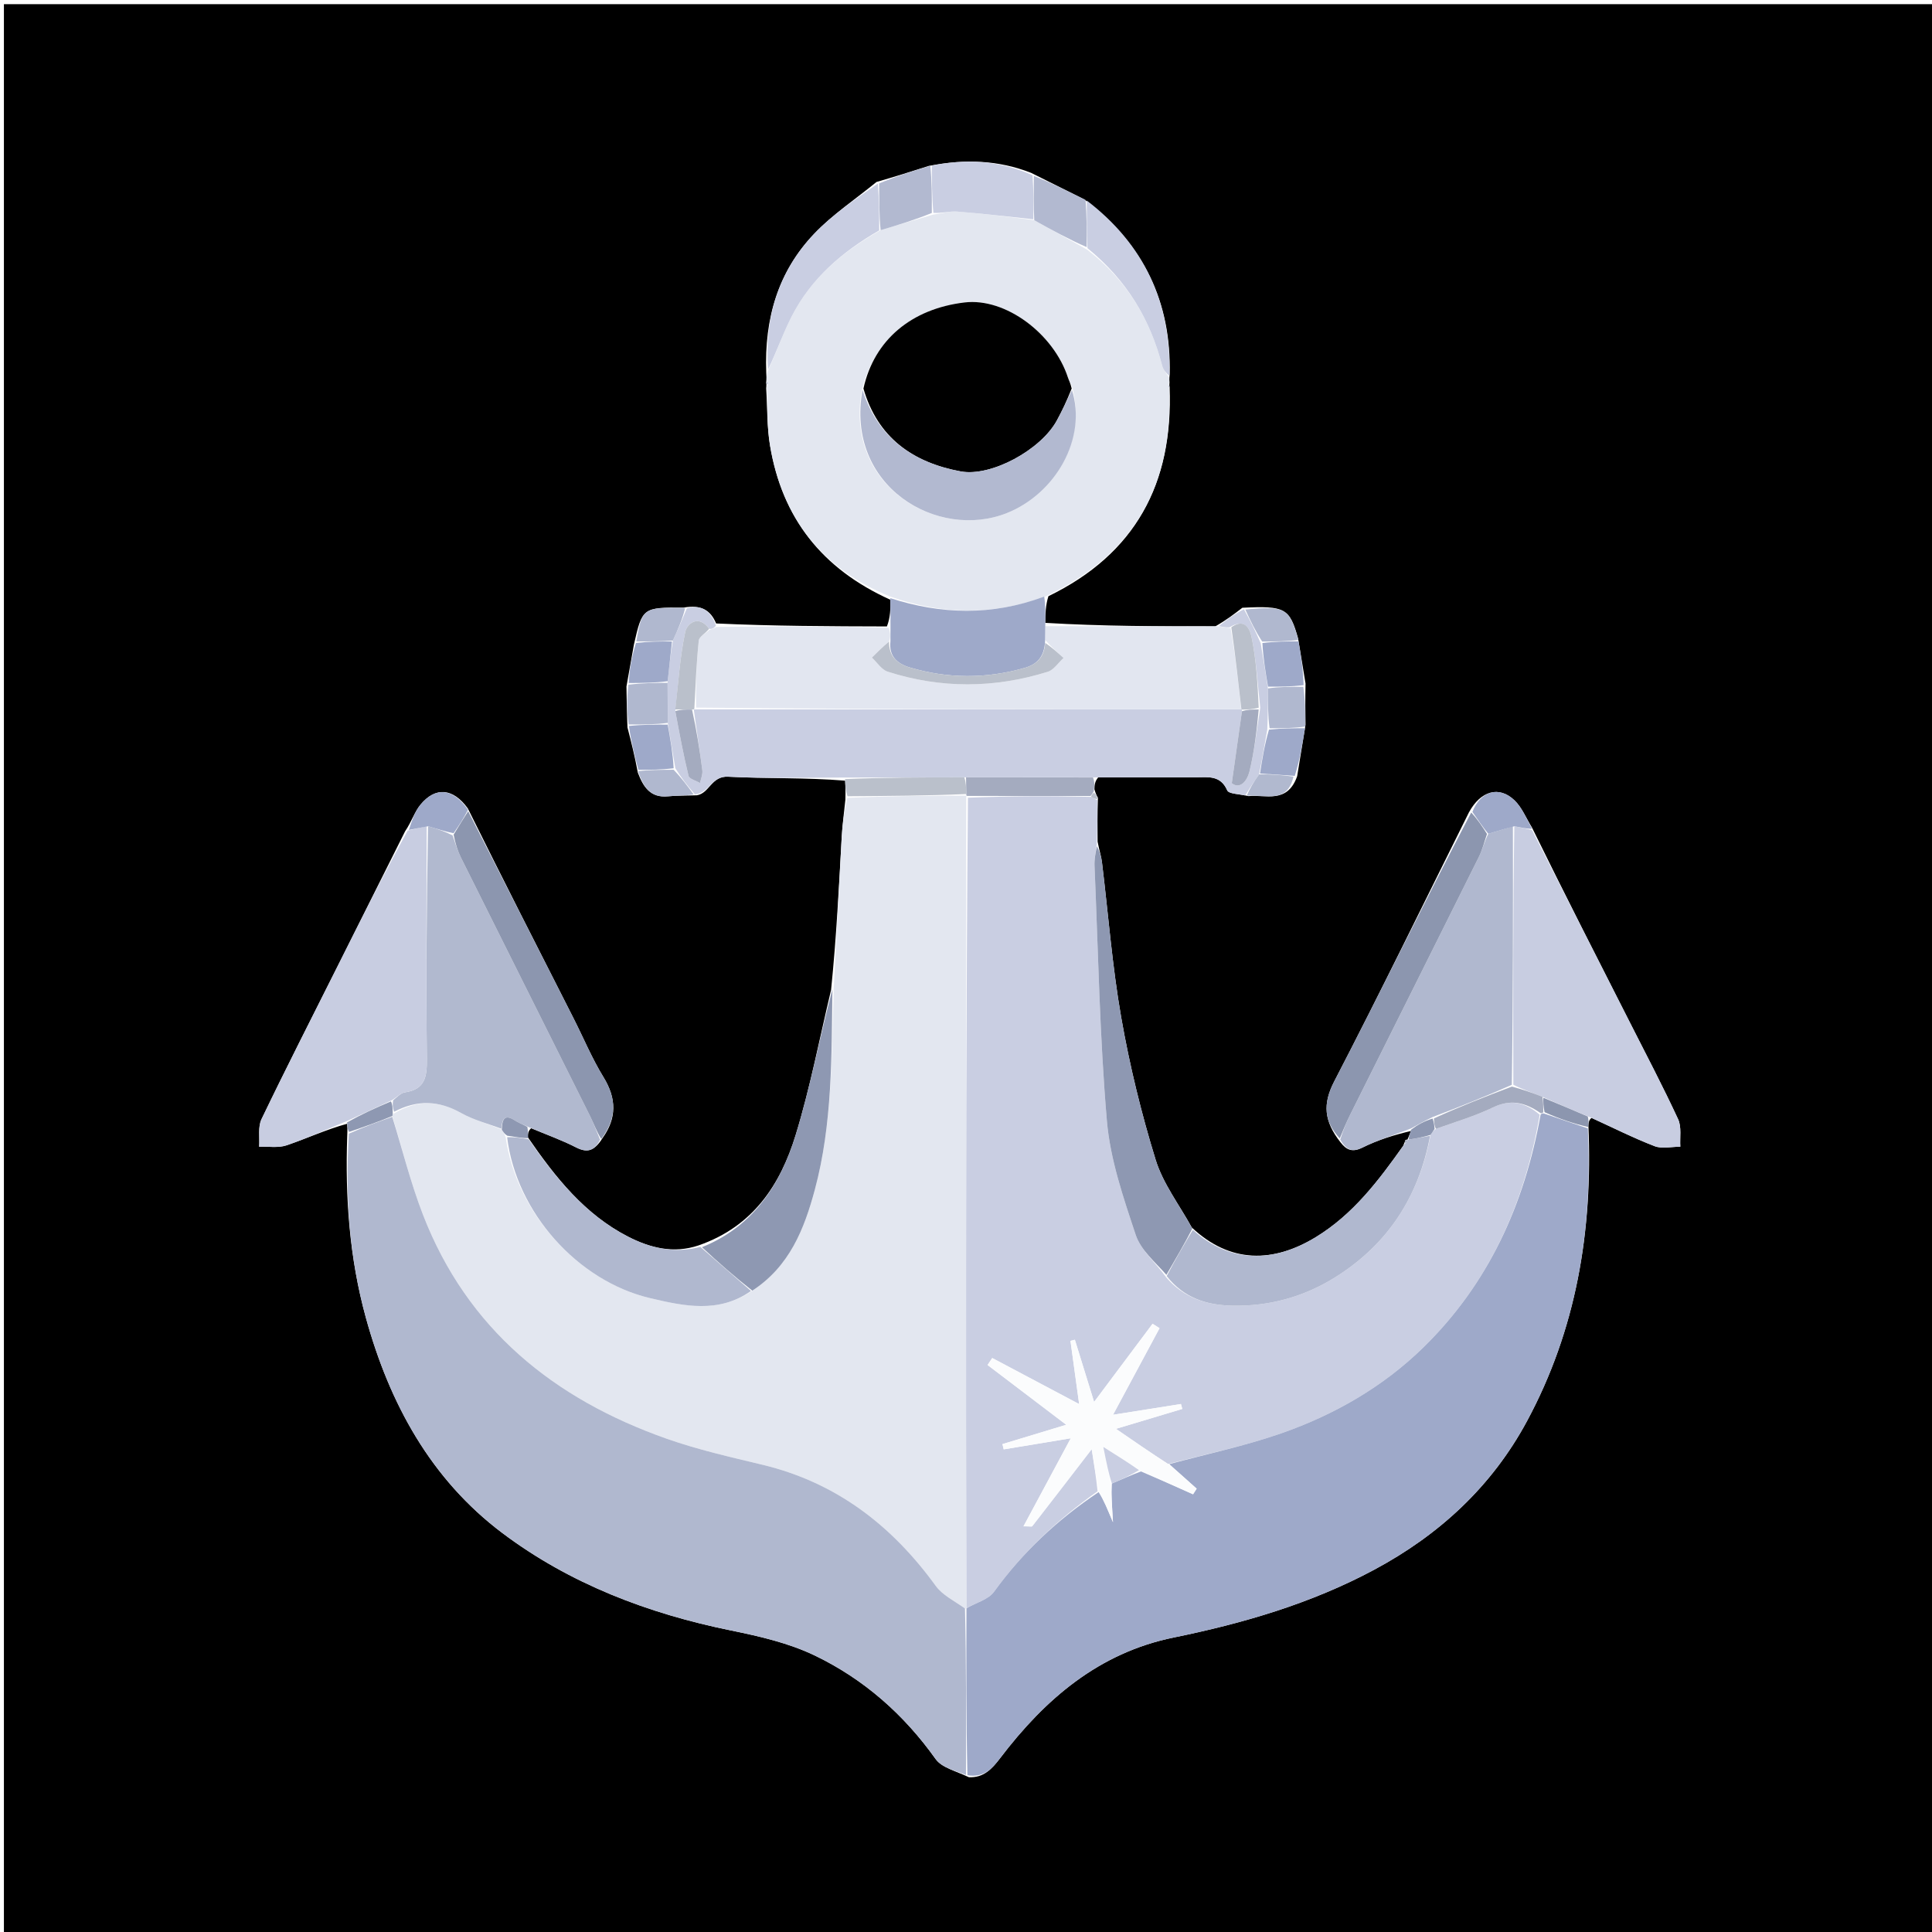
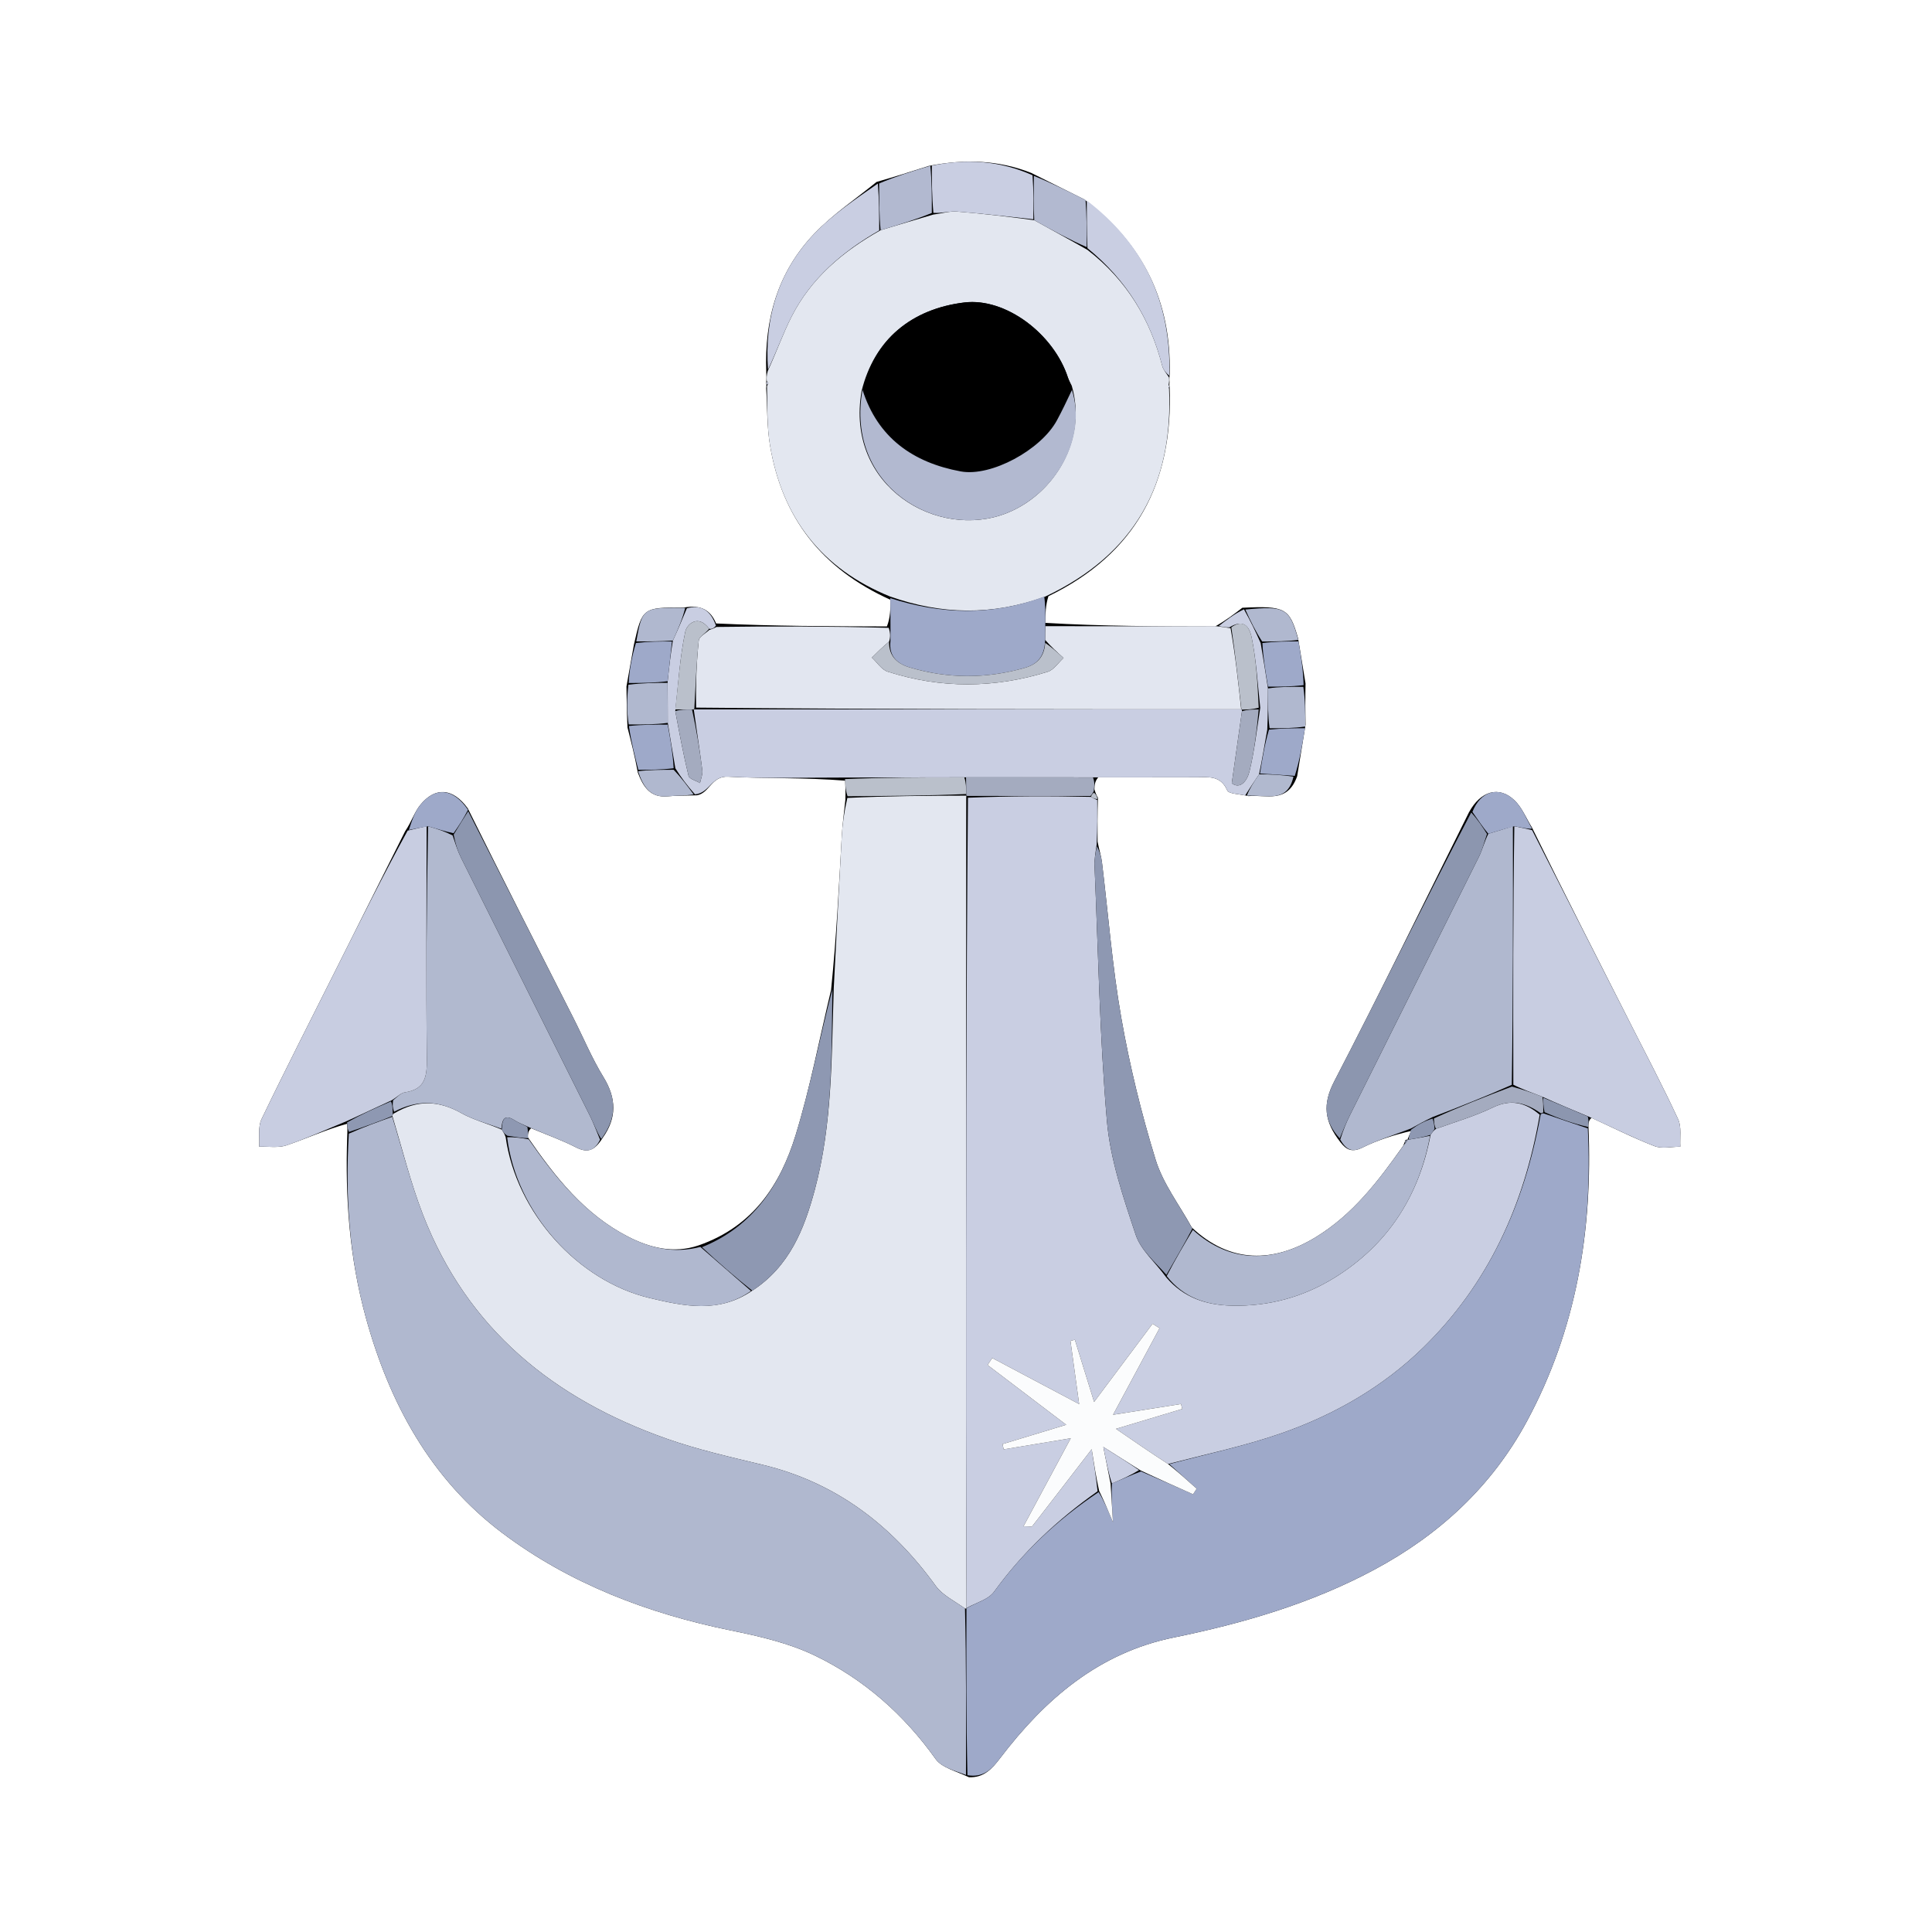
<svg xmlns="http://www.w3.org/2000/svg" version="1.1" id="Layer_1" x="0px" y="0px" width="100%" viewBox="0 0 512 512" enable-background="new 0 0 512 512" xml:space="preserve">
-   <path fill="#000000" opacity="1" stroke="none" d=" M303,513   C202.025,513 101.549,513 1.037,513   C1.037,342.4 1.037,171.799 1.037,1.099   C171.559,1.099 342.118,1.099 512.838,1.099   C512.838,171.667 512.838,342.333 512.838,513   C443.132,513 373.316,513 303,513  M372.458,302.089   C372.36,302.397 372.262,302.706 371.864,303.648   C365.334,312.879 358.571,321.847 348.657,327.881   C337.512,334.664 326.052,334.92 315.833,325.291   C312.563,319.33 308.217,313.702 306.254,307.338   C302.45,295.008 299.367,282.373 297.138,269.662   C294.749,256.036 293.703,242.176 292.023,228.423   C291.839,226.915 291.338,225.445 290.873,223.048   C290.843,219.371 290.814,215.694 290.96,211.413   C290.68,210.923 290.401,210.434 290.034,209.172   C290.065,208.136 290.095,207.101 291.046,206.007   C299.679,206.005 308.313,206.022 316.947,205.992   C320.191,205.98 323.443,205.387 325.227,209.455   C325.649,210.416 328.332,210.386 330.866,210.977   C335.392,210.511 341.135,213.1 343.755,205.728   C344.449,201.481 345.142,197.235 345.98,192.083   C345.932,188.726 345.884,185.369 345.981,181.134   C345.36,177.41 344.739,173.686 344.013,169.198   C341.749,161.163 340.601,160.509 329.232,161.063   C327.143,162.679 325.054,164.295 322.038,166.011   C307.034,165.987 292.03,165.963 277.003,165.065   C277.04,162.738 277.077,160.412 277.844,158.001   C300.826,146.837 310.959,128.202 309.963,102.502   C309.91,102.334 309.856,102.165 309.936,101.345   C309.892,100.906 309.847,100.467 309.982,99.126   C310.413,80.092 303.154,64.734 287.36,52.853   C282.9,50.623 278.44,48.393 273.273,45.815   C264.696,42.455 255.903,42.06 246.128,43.972   C241.745,45.369 237.362,46.765 232.28,48.225   C226.733,52.77 220.658,56.813 215.751,61.968   C206.252,71.949 202.521,84.314 203.064,98.762   C203.11,99.504 203.155,100.246 203.039,101.493   C203.089,101.663 203.139,101.833 203.044,102.923   C203.362,107.995 203.237,113.141 204.076,118.125   C207.294,137.234 217.77,150.745 235.985,158.951   C235.981,161.283 235.977,163.615 235.041,166.014   C220.04,165.973 205.038,165.933 189.778,165.222   C188.318,161.715 185.837,160.178 181.137,161.023   C170.388,160.942 170.203,161.07 168.002,170.788   C167.389,174.196 166.776,177.604 166.02,181.915   C166.067,185.273 166.113,188.631 166.288,192.784   C167.248,196.527 168.207,200.27 169.029,204.744   C170.44,208.45 172.291,211.513 177.055,211.031   C179.353,210.798 181.684,210.88 184.711,210.757   C188.047,210.196 188.532,205.602 192.954,205.835   C203.236,206.376 213.565,206.038 223.977,206.883   C224.039,208.268 224.101,209.652 224.035,211.925   C223.707,215.163 223.256,218.393 223.074,221.638   C222.323,235.055 221.653,248.476 220.247,262.334   C217.172,275.179 214.721,288.216 210.848,300.817   C206.835,313.873 199.672,324.992 185.125,330.047   C178.495,332.285 172.248,330.719 166.37,327.688   C155.007,321.828 147.268,312.152 139.854,301.347   C139.905,300.519 139.957,299.691 140.76,298.993   C144.747,300.666 148.849,302.116 152.686,304.082   C155.776,305.665 157.605,304.864 159.639,301.662   C163.496,296.322 163.406,291.122 159.924,285.449   C156.866,280.466 154.606,274.995 151.948,269.763   C142.668,251.495 133.368,233.236 123.98,214.241   C120.102,208.877 115.431,208.387 111.416,213.262   C109.854,215.158 109.1,217.719 107.349,220.317   C101.362,232.284 95.378,244.251 89.388,256.216   C82.659,269.655 75.818,283.04 69.308,296.584   C68.318,298.645 68.851,301.437 68.68,303.891   C71.12,303.802 73.749,304.268 75.964,303.515   C81.405,301.664 86.655,299.252 91.989,297.811   C92.047,298.552 92.105,299.293 92.023,300.957   C91.443,317.273 92.594,333.377 96.965,349.221   C103.235,371.954 114.177,392.007 133.115,406.259   C151,419.72 171.731,427.612 193.754,432.098   C201.303,433.636 209.058,435.424 215.933,438.732   C228.881,444.961 239.509,454.302 247.946,466.156   C249.584,468.457 253.254,469.312 256.766,470.981   C260.697,471.17 262.869,468.796 265.074,465.895   C276.926,450.31 291.17,438.018 311.035,433.96   C329.498,430.189 347.428,424.959 364.154,416.006   C381.47,406.737 395.368,393.888 404.673,376.599   C417.689,352.414 422.143,326.286 420.948,298.301   C420.994,297.555 421.041,296.809 421.784,296.245   C427.33,298.784 432.789,301.547 438.468,303.738   C440.467,304.51 443.008,303.878 445.301,303.887   C445.146,301.439 445.677,298.672 444.715,296.597   C440.704,287.944 436.265,279.488 431.946,270.978   C423.318,253.979 414.667,236.992 405.969,219.267   C404.458,216.846 403.35,214.004 401.352,212.091   C397.26,208.171 392.362,209.59 389.288,215.28   C377.445,239.065 365.836,262.971 353.599,286.552   C350.457,292.606 350.901,297.193 355.234,302.707   C356.784,304.726 358.314,305.477 361.026,304.134   C365.138,302.097 369.581,300.729 373.967,299.712   C373.633,300.466 373.299,301.22 373.001,301.999   C373.001,301.999 372.976,301.962 372.458,302.089  z" />
+   <path fill="#000000" opacity="1" stroke="none" d=" M372.458,302.089   C372.36,302.397 372.262,302.706 371.864,303.648   C365.334,312.879 358.571,321.847 348.657,327.881   C337.512,334.664 326.052,334.92 315.833,325.291   C312.563,319.33 308.217,313.702 306.254,307.338   C302.45,295.008 299.367,282.373 297.138,269.662   C294.749,256.036 293.703,242.176 292.023,228.423   C291.839,226.915 291.338,225.445 290.873,223.048   C290.843,219.371 290.814,215.694 290.96,211.413   C290.68,210.923 290.401,210.434 290.034,209.172   C290.065,208.136 290.095,207.101 291.046,206.007   C299.679,206.005 308.313,206.022 316.947,205.992   C320.191,205.98 323.443,205.387 325.227,209.455   C325.649,210.416 328.332,210.386 330.866,210.977   C335.392,210.511 341.135,213.1 343.755,205.728   C344.449,201.481 345.142,197.235 345.98,192.083   C345.932,188.726 345.884,185.369 345.981,181.134   C345.36,177.41 344.739,173.686 344.013,169.198   C341.749,161.163 340.601,160.509 329.232,161.063   C327.143,162.679 325.054,164.295 322.038,166.011   C307.034,165.987 292.03,165.963 277.003,165.065   C277.04,162.738 277.077,160.412 277.844,158.001   C300.826,146.837 310.959,128.202 309.963,102.502   C309.91,102.334 309.856,102.165 309.936,101.345   C309.892,100.906 309.847,100.467 309.982,99.126   C310.413,80.092 303.154,64.734 287.36,52.853   C282.9,50.623 278.44,48.393 273.273,45.815   C264.696,42.455 255.903,42.06 246.128,43.972   C241.745,45.369 237.362,46.765 232.28,48.225   C226.733,52.77 220.658,56.813 215.751,61.968   C206.252,71.949 202.521,84.314 203.064,98.762   C203.11,99.504 203.155,100.246 203.039,101.493   C203.089,101.663 203.139,101.833 203.044,102.923   C203.362,107.995 203.237,113.141 204.076,118.125   C207.294,137.234 217.77,150.745 235.985,158.951   C235.981,161.283 235.977,163.615 235.041,166.014   C220.04,165.973 205.038,165.933 189.778,165.222   C188.318,161.715 185.837,160.178 181.137,161.023   C170.388,160.942 170.203,161.07 168.002,170.788   C167.389,174.196 166.776,177.604 166.02,181.915   C166.067,185.273 166.113,188.631 166.288,192.784   C167.248,196.527 168.207,200.27 169.029,204.744   C170.44,208.45 172.291,211.513 177.055,211.031   C179.353,210.798 181.684,210.88 184.711,210.757   C188.047,210.196 188.532,205.602 192.954,205.835   C203.236,206.376 213.565,206.038 223.977,206.883   C224.039,208.268 224.101,209.652 224.035,211.925   C223.707,215.163 223.256,218.393 223.074,221.638   C222.323,235.055 221.653,248.476 220.247,262.334   C217.172,275.179 214.721,288.216 210.848,300.817   C206.835,313.873 199.672,324.992 185.125,330.047   C178.495,332.285 172.248,330.719 166.37,327.688   C155.007,321.828 147.268,312.152 139.854,301.347   C139.905,300.519 139.957,299.691 140.76,298.993   C144.747,300.666 148.849,302.116 152.686,304.082   C155.776,305.665 157.605,304.864 159.639,301.662   C163.496,296.322 163.406,291.122 159.924,285.449   C156.866,280.466 154.606,274.995 151.948,269.763   C142.668,251.495 133.368,233.236 123.98,214.241   C120.102,208.877 115.431,208.387 111.416,213.262   C109.854,215.158 109.1,217.719 107.349,220.317   C101.362,232.284 95.378,244.251 89.388,256.216   C82.659,269.655 75.818,283.04 69.308,296.584   C68.318,298.645 68.851,301.437 68.68,303.891   C71.12,303.802 73.749,304.268 75.964,303.515   C81.405,301.664 86.655,299.252 91.989,297.811   C92.047,298.552 92.105,299.293 92.023,300.957   C91.443,317.273 92.594,333.377 96.965,349.221   C103.235,371.954 114.177,392.007 133.115,406.259   C151,419.72 171.731,427.612 193.754,432.098   C201.303,433.636 209.058,435.424 215.933,438.732   C228.881,444.961 239.509,454.302 247.946,466.156   C249.584,468.457 253.254,469.312 256.766,470.981   C260.697,471.17 262.869,468.796 265.074,465.895   C276.926,450.31 291.17,438.018 311.035,433.96   C329.498,430.189 347.428,424.959 364.154,416.006   C381.47,406.737 395.368,393.888 404.673,376.599   C417.689,352.414 422.143,326.286 420.948,298.301   C420.994,297.555 421.041,296.809 421.784,296.245   C427.33,298.784 432.789,301.547 438.468,303.738   C440.467,304.51 443.008,303.878 445.301,303.887   C445.146,301.439 445.677,298.672 444.715,296.597   C440.704,287.944 436.265,279.488 431.946,270.978   C423.318,253.979 414.667,236.992 405.969,219.267   C404.458,216.846 403.35,214.004 401.352,212.091   C397.26,208.171 392.362,209.59 389.288,215.28   C377.445,239.065 365.836,262.971 353.599,286.552   C350.457,292.606 350.901,297.193 355.234,302.707   C356.784,304.726 358.314,305.477 361.026,304.134   C365.138,302.097 369.581,300.729 373.967,299.712   C373.633,300.466 373.299,301.22 373.001,301.999   C373.001,301.999 372.976,301.962 372.458,302.089  z" />
  <path fill="#E3E7F0" opacity="1" stroke="none" d=" M220.953,261.896   C221.653,248.476 222.323,235.055 223.074,221.638   C223.256,218.393 223.707,215.163 224.556,211.46   C235.417,210.936 245.756,210.879 256.094,210.848   C256.095,210.875 256.078,210.926 256.06,211.399   C256.032,266.149 256.011,320.426 256.02,374.703   C256.023,391.85 256.106,408.998 256.146,426.195   C256.14,426.244 256.119,426.344 255.732,426.255   C252.858,424.227 249.762,422.73 247.984,420.278   C236.354,404.241 221.623,392.879 202.078,388.18   C193.546,386.13 184.929,384.185 176.674,381.274   C146.762,370.725 123.84,352.233 112.097,321.926   C108.827,313.486 106.635,304.628 103.991,295.75   C104.034,295.538 104.122,295.113 104.481,295.033   C110.644,291.38 116.298,291.631 122.232,294.973   C125.514,296.822 129.303,297.77 132.987,299.369   C133.42,300.065 133.729,300.518 134.009,301.375   C136.811,321.322 153.099,339.469 172.212,344.002   C181.272,346.151 190.471,348.122 199.363,342.037   C209.249,335.607 213.135,325.691 215.924,315.326   C220.63,297.836 220.36,279.81 220.953,261.896  z" />
  <path fill="#C9CEE2" opacity="1" stroke="none" d=" M256.152,426.145   C256.106,408.998 256.023,391.85 256.02,374.703   C256.011,320.426 256.032,266.149 256.52,211.408   C267.666,210.943 278.334,210.943 289.147,211.178   C289.79,211.614 290.287,211.816 290.784,212.018   C290.814,215.694 290.843,219.371 290.633,223.802   C290.276,226.202 289.995,227.856 290.065,229.494   C291.033,252.022 291.412,274.603 293.341,297.05   C294.22,307.281 297.705,317.406 300.979,327.256   C302.335,331.336 306.237,334.569 309.056,338.511   C313.752,343.986 319.715,345.85 326.426,346.01   C336.316,346.246 345.526,343.689 353.818,338.513   C367.74,329.822 376.006,317.122 379.117,300.749   C379.557,300.077 379.867,299.639 380.555,299.152   C385.857,297.261 390.943,295.756 395.658,293.481   C400.349,291.218 404.212,292.142 408.041,295.412   C403.945,319.357 394.392,340.269 377.212,357.073   C366.527,367.525 353.596,374.949 339.513,379.855   C329.86,383.217 319.773,385.332 309.543,387.968   C304.916,384.977 300.626,382.022 295.741,378.658   C302.276,376.695 307.798,375.037 313.32,373.38   C313.202,372.945 313.085,372.511 312.967,372.077   C307.181,372.994 301.394,373.911 294.965,374.93   C299.301,366.857 303.296,359.419 307.291,351.982   C306.674,351.593 306.058,351.204 305.442,350.815   C300.427,357.518 295.413,364.221 289.947,371.526   C288.046,365.379 286.447,360.211 284.848,355.044   C284.46,355.142 284.072,355.24 283.684,355.339   C284.417,360.674 285.15,366.01 285.987,372.097   C277.865,367.792 270.408,363.84 262.951,359.887   C262.539,360.505 262.128,361.123 261.717,361.741   C268.555,366.936 275.393,372.13 282.567,377.579   C276.732,379.347 271.196,381.025 265.659,382.702   C265.773,383.167 265.887,383.631 266.001,384.095   C271.74,383.146 277.48,382.196 283.767,381.156   C279.51,389.082 275.517,396.519 271.238,404.486   C272.932,404.486 273.427,404.622 273.548,404.467   C278.607,397.96 283.632,391.427 289.312,384.051   C289.951,388.136 290.479,391.511 290.873,395.202   C280.162,402.763 270.989,411.402 263.426,421.839   C261.909,423.932 258.622,424.743 256.152,426.145  z" />
  <path fill="#9EA9C9" opacity="1" stroke="none" d=" M309.88,388.004   C319.773,385.332 329.86,383.217 339.513,379.855   C353.596,374.949 366.527,367.525 377.212,357.073   C394.392,340.269 403.945,319.357 408.276,295.412   C408.524,294.999 408.996,294.998 409.325,295.144   C413.363,296.538 417.073,297.785 420.784,299.031   C422.143,326.286 417.689,352.414 404.673,376.599   C395.368,393.888 381.47,406.737 364.154,416.006   C347.428,424.959 329.498,430.189 311.035,433.96   C291.17,438.018 276.926,450.31 265.074,465.895   C262.869,468.796 260.697,471.17 256.381,470.449   C256.037,455.393 256.078,440.869 256.119,426.344   C256.119,426.344 256.14,426.244 256.146,426.195   C258.622,424.743 261.909,423.932 263.426,421.839   C270.989,411.402 280.162,402.763 291.151,395.426   C292.502,397.571 293.442,399.809 294.949,403.395   C294.677,399.005 294.497,396.102 294.666,393.14   C297.346,392.018 299.676,390.954 302.369,389.944   C307.212,391.999 311.692,394 316.172,396.001   C316.49,395.506 316.809,395.01 317.127,394.515   C314.712,392.345 312.296,390.174 309.88,388.004  z" />
  <path fill="#B0B8CF" opacity="1" stroke="none" d=" M255.732,426.255   C256.078,440.869 256.037,455.393 255.992,470.376   C253.254,469.312 249.584,468.457 247.946,466.156   C239.509,454.302 228.881,444.961 215.933,438.732   C209.058,435.424 201.303,433.636 193.754,432.098   C171.731,427.612 151,419.72 133.115,406.259   C114.177,392.007 103.235,371.954 96.965,349.221   C92.594,333.377 91.443,317.273 92.449,300.433   C96.566,298.594 100.257,297.278 103.949,295.962   C106.635,304.628 108.827,313.486 112.097,321.926   C123.84,352.233 146.762,370.725 176.674,381.274   C184.929,384.185 193.546,386.13 202.078,388.18   C221.623,392.879 236.354,404.241 247.984,420.278   C249.762,422.73 252.858,424.227 255.732,426.255  z" />
  <path fill="#E3E7F0" opacity="1" stroke="none" d=" M235.885,158.085   C217.77,150.745 207.294,137.234 204.076,118.125   C203.237,113.141 203.362,107.995 203.253,102.365   C203.508,101.704 203.617,101.567 203.585,101.505   C203.486,101.317 203.333,101.158 203.201,100.988   C203.155,100.246 203.11,99.504 203.472,98.303   C205.822,93.193 207.486,88.402 209.765,83.924   C214.937,73.76 223.268,66.666 233.373,61.002   C238.135,59.588 242.527,58.239 247.338,56.861   C249.718,56.555 251.707,55.914 253.633,56.067   C260.383,56.6 267.11,57.406 274.089,58.358   C278.888,61.055 283.443,63.503 288.191,66.222   C298.628,74.272 304.824,84.642 308.009,96.981   C308.293,98.078 309.19,99.017 309.802,100.029   C309.847,100.467 309.892,100.906 309.733,101.77   C309.624,102.467 309.717,102.739 309.811,103.011   C310.959,128.202 300.826,146.837 277.091,158.058   C262.85,163.27 249.366,162.831 235.885,158.085  M284.026,102.217   C283.684,101.499 283.256,100.808 283.012,100.057   C279.251,88.483 266.518,78.853 255.61,80.155   C241.63,81.823 231.671,90.023 228.329,103.636   C223.921,128.967 248.515,143.267 266.832,135.969   C279.724,130.833 288.122,116.202 284.026,102.217  z" />
  <path fill="#C9CEE2" opacity="1" stroke="none" d=" M322.966,165.91   C325.054,164.295 327.143,162.679 329.657,161.469   C331.404,164.593 332.726,167.311 334.091,170.423   C334.77,174.537 335.404,178.256 336.025,182.436   C336.007,186.264 336.003,189.632 335.84,193.36   C335.09,197.484 334.499,201.246 333.663,205.21   C332.271,207.212 331.123,209.012 329.976,210.812   C328.332,210.386 325.649,210.416 325.227,209.455   C323.443,205.387 320.191,205.98 316.947,205.992   C308.313,206.022 299.679,206.005 290.109,206.01   C278.119,206.011 267.064,206.01 255.54,206.002   C244.672,206.016 234.273,206.036 223.874,206.056   C213.565,206.038 203.236,206.376 192.954,205.835   C188.532,205.602 188.047,210.196 184.181,210.512   C182.094,208.178 180.538,206.087 178.973,203.598   C178.295,199.476 177.624,195.753 176.968,191.568   C176.963,187.723 176.941,184.338 176.944,180.523   C177.339,176.725 177.71,173.358 178.322,169.755   C179.718,166.746 180.873,163.974 182.027,161.202   C185.837,160.178 188.318,161.715 189.732,165.812   C189.11,166.584 188.534,166.765 187.932,166.624   C185.067,162.704 182.044,165.339 181.597,167.44   C180.166,174.177 179.758,181.131 178.957,188.455   C180.091,194.486 181.112,200.09 182.472,205.61   C182.677,206.443 184.463,206.888 185.518,207.512   C185.737,206.388 186.261,205.226 186.125,204.148   C185.443,198.773 184.588,193.421 183.859,188.039   C183.924,188.018 184.057,187.988 184.522,187.991   C232.965,187.99 280.944,187.986 328.987,187.997   C329.053,188.012 329.181,188.049 329.126,188.493   C328.233,194.849 327.396,200.76 326.432,207.562   C328.655,209.284 330.519,206.921 331.122,204.447   C332.432,199.063 333.06,193.513 333.977,187.566   C333.269,181.034 332.931,174.887 331.697,168.926   C330.894,165.05 328.811,164.429 325.811,166.253   C324.728,166.297 323.847,166.104 322.966,165.91  z" />
  <path fill="#E2E6F0" opacity="1" stroke="none" d=" M187.958,166.946   C188.534,166.765 189.11,166.584 189.861,166.147   C205.038,165.933 220.04,165.973 235.519,166.382   C235.99,167.822 235.982,168.893 235.614,170.025   C233.858,171.481 232.461,172.876 231.064,174.272   C232.446,175.547 233.619,177.473 235.242,177.995   C249.34,182.525 263.546,182.428 277.653,178.033   C279.276,177.527 280.463,175.623 281.852,174.367   C280.236,172.908 278.62,171.45 276.97,169.587   C276.967,168.101 276.997,167.02 277.027,165.939   C292.03,165.963 307.034,165.987 322.502,165.96   C323.847,166.104 324.728,166.297 326.113,166.474   C327.384,173.633 328.153,180.808 328.922,187.983   C280.944,187.986 232.965,187.99 184.487,187.526   C184.346,181.275 184.574,175.478 185.184,169.722   C185.291,168.71 186.993,167.867 187.958,166.946  z" />
  <path fill="#B1B9CF" opacity="1" stroke="none" d=" M132.863,299.124   C129.303,297.77 125.514,296.822 122.232,294.973   C116.298,291.631 110.644,291.38 104.436,294.629   C104.022,293.494 104.011,292.682 104.184,291.576   C105.333,290.661 106.241,289.636 107.274,289.488   C112.681,288.713 113.17,285.311 113.119,280.633   C112.9,260.077 113.05,239.517 113.44,218.969   C115.849,219.658 117.885,220.335 119.944,221.39   C120.692,223.611 121.282,225.523 122.163,227.289   C133.525,250.081 144.938,272.848 156.304,295.638   C157.337,297.709 158.127,299.902 159.029,302.039   C157.605,304.864 155.776,305.665 152.686,304.082   C148.849,302.116 144.747,300.666 140.129,298.698   C138.473,297.918 137.376,297.542 136.436,296.927   C133.598,295.069 133.059,296.778 132.863,299.124  z" />
  <path fill="#C8CDE1" opacity="1" stroke="none" d=" M113.067,218.959   C113.05,239.517 112.9,260.077 113.119,280.633   C113.17,285.311 112.681,288.713 107.274,289.488   C106.241,289.636 105.333,290.661 103.791,291.588   C99.47,293.619 95.726,295.342 91.982,297.066   C86.655,299.252 81.405,301.664 75.964,303.515   C73.749,304.268 71.12,303.802 68.68,303.891   C68.851,301.437 68.318,298.645 69.308,296.584   C75.818,283.04 82.659,269.655 89.388,256.216   C95.378,244.251 101.362,232.284 108.033,220.118   C110.167,219.599 111.617,219.279 113.067,218.959  z" />
  <path fill="#C8CDE1" opacity="1" stroke="none" d=" M406.025,219.999   C414.667,236.992 423.318,253.979 431.946,270.978   C436.265,279.488 440.704,287.944 444.715,296.597   C445.677,298.672 445.146,301.439 445.301,303.887   C443.008,303.878 440.467,304.51 438.468,303.738   C432.789,301.547 427.33,298.784 421.129,295.969   C416.646,294.1 412.818,292.507 408.761,290.658   C406.045,289.577 403.558,288.753 401.049,287.465   C400.995,264.32 400.963,241.639 401.31,218.963   C403.134,219.311 404.58,219.655 406.025,219.999  z" />
  <path fill="#B0B8CF" opacity="1" stroke="none" d=" M400.931,218.958   C400.963,241.639 400.995,264.32 400.642,287.49   C393.506,290.649 386.754,293.319 379.655,296.03   C377.5,297.072 375.691,298.074 373.883,299.076   C369.581,300.729 365.138,302.097 361.026,304.134   C358.314,305.477 356.784,304.726 355.174,302.017   C356.007,299.36 356.835,297.363 357.798,295.433   C369.176,272.639 380.59,249.864 391.933,227.054   C392.877,225.154 393.372,223.031 394.43,220.957   C396.834,220.254 398.882,219.606 400.931,218.958  z" />
  <path fill="#B0B8CF" opacity="1" stroke="none" d=" M378.987,300.984   C376.006,317.122 367.74,329.822 353.818,338.513   C345.526,343.689 336.316,346.246 326.426,346.01   C319.715,345.85 313.752,343.986 309.185,338.169   C311.532,333.643 313.825,329.784 316.119,325.924   C326.052,334.92 337.512,334.664 348.657,327.881   C358.571,321.847 365.334,312.879 372.207,303.203   C372.811,302.557 372.953,302.291 372.976,301.962   C372.976,301.962 373.001,301.999 373.371,302.008   C375.49,301.672 377.238,301.328 378.987,300.984  z" />
  <path fill="#B0B8CF" opacity="1" stroke="none" d=" M199.029,342.121   C190.471,348.122 181.272,346.151 172.212,344.002   C153.099,339.469 136.811,321.322 134.396,301.379   C136.578,301.299 138.345,301.618 140.112,301.938   C147.268,312.152 155.007,321.828 166.37,327.688   C172.248,330.719 178.495,332.285 185.604,330.448   C190.398,334.606 194.714,338.364 199.029,342.121  z" />
  <path fill="#8E98B2" opacity="1" stroke="none" d=" M315.976,325.607   C313.825,329.784 311.532,333.643 309.11,337.845   C306.237,334.569 302.335,331.336 300.979,327.256   C297.705,317.406 294.22,307.281 293.341,297.05   C291.412,274.603 291.033,252.022 290.065,229.494   C289.995,227.856 290.276,226.202 290.689,224.257   C291.338,225.445 291.839,226.915 292.023,228.423   C293.703,242.176 294.749,256.036 297.138,269.662   C299.367,282.373 302.45,295.008 306.254,307.338   C308.217,313.702 312.563,319.33 315.976,325.607  z" />
  <path fill="#9EA9C9" opacity="1" stroke="none" d=" M277.015,165.502   C276.997,167.02 276.967,168.101 276.956,169.963   C276.728,174.21 274.723,176.095 271.502,177.012   C261.336,179.903 251.187,179.898 241.062,176.87   C237.693,175.862 235.524,173.848 235.974,169.965   C235.982,168.893 235.99,167.822 235.985,166.349   C235.977,163.615 235.981,161.283 235.935,158.518   C249.366,162.831 262.85,163.27 276.727,158.1   C277.077,160.412 277.04,162.738 277.015,165.502  z" />
  <path fill="#8E98B2" opacity="1" stroke="none" d=" M199.363,342.037   C194.714,338.364 190.398,334.606 186.023,330.518   C199.672,324.992 206.835,313.873 210.848,300.817   C214.721,288.216 217.172,275.179 220.6,262.115   C220.36,279.81 220.63,297.836 215.924,315.326   C213.135,325.691 209.249,335.607 199.363,342.037  z" />
  <path fill="#8C96AF" opacity="1" stroke="none" d=" M394.075,221.012   C393.372,223.031 392.877,225.154 391.933,227.054   C380.59,249.864 369.176,272.639 357.798,295.433   C356.835,297.363 356.007,299.36 355.043,301.683   C350.901,297.193 350.457,292.606 353.599,286.552   C365.836,262.971 377.445,239.065 389.883,215.319   C391.677,217.243 392.876,219.127 394.075,221.012  z" />
  <path fill="#8C96AF" opacity="1" stroke="none" d=" M159.334,301.85   C158.127,299.902 157.337,297.709 156.304,295.638   C144.938,272.848 133.525,250.081 122.163,227.289   C121.282,225.523 120.692,223.611 120.218,221.189   C121.671,218.733 122.873,216.853 124.075,214.974   C133.368,233.236 142.668,251.495 151.948,269.763   C154.606,274.995 156.866,280.466 159.924,285.449   C163.406,291.122 163.496,296.322 159.334,301.85  z" />
  <path fill="#C9CEE2" opacity="1" stroke="none" d=" M233.003,61.067   C223.268,66.666 214.937,73.76 209.765,83.924   C207.486,88.402 205.822,93.193 203.54,97.936   C202.521,84.314 206.252,71.949 215.751,61.968   C220.658,56.813 226.733,52.77 232.634,48.646   C232.993,53.068 232.998,57.067 233.003,61.067  z" />
  <path fill="#C9CEE2" opacity="1" stroke="none" d=" M273.846,58.109   C267.11,57.406 260.383,56.6 253.633,56.067   C251.707,55.914 249.718,56.555 247.361,56.409   C246.958,51.954 246.952,47.922 246.946,43.89   C255.903,42.06 264.696,42.455 273.63,46.44   C273.94,50.747 273.893,54.428 273.846,58.109  z" />
  <path fill="#C9CEE2" opacity="1" stroke="none" d=" M309.892,99.577   C309.19,99.017 308.293,98.078 308.009,96.981   C304.824,84.642 298.628,74.272 288.187,65.765   C287.996,61.074 288.003,57.109 288.009,53.144   C303.154,64.734 310.413,80.092 309.892,99.577  z" />
  <path fill="#B2B9D0" opacity="1" stroke="none" d=" M246.537,43.931   C246.952,47.922 246.958,51.954 246.941,56.438   C242.527,58.239 238.135,59.588 233.373,61.002   C232.998,57.067 232.993,53.068 232.984,48.615   C237.362,46.765 241.745,45.369 246.537,43.931  z" />
  <path fill="#B2B9D0" opacity="1" stroke="none" d=" M287.685,52.998   C288.003,57.109 287.996,61.074 287.994,65.495   C283.443,63.503 278.888,61.055 274.089,58.358   C273.893,54.428 273.94,50.747 273.983,46.615   C278.44,48.393 282.9,50.623 287.685,52.998  z" />
  <path fill="#A4ABBF" opacity="1" stroke="none" d=" M256.009,206.008   C267.064,206.01 278.119,206.011 289.649,206.039   C290.095,207.101 290.065,208.136 289.853,209.68   C289.448,210.439 289.225,210.691 289.001,210.943   C278.334,210.943 267.666,210.943 256.538,210.935   C256.078,210.926 256.095,210.875 256.069,210.453   C256.032,208.69 256.021,207.349 256.009,206.008  z" />
  <path fill="#BAC0CB" opacity="1" stroke="none" d=" M255.54,206.002   C256.021,207.349 256.032,208.69 256.069,210.426   C245.756,210.879 235.417,210.936 224.62,211.015   C224.101,209.652 224.039,208.268 223.926,206.47   C234.273,206.036 244.672,206.016 255.54,206.002  z" />
  <path fill="#9EA9C9" opacity="1" stroke="none" d=" M333.907,205.008   C334.499,201.246 335.09,197.484 336.29,193.36   C339.878,192.996 342.857,192.992 345.836,192.988   C345.142,197.235 344.449,201.481 343.124,205.627   C339.631,205.354 336.769,205.181 333.907,205.008  z" />
  <path fill="#9EA9C9" opacity="1" stroke="none" d=" M336.039,181.976   C335.404,178.256 334.77,174.537 334.543,170.413   C338.007,169.994 341.062,169.978 344.118,169.963   C344.739,173.686 345.36,177.41 345.466,181.569   C341.98,181.995 339.009,181.985 336.039,181.976  z" />
  <path fill="#9EA9C9" opacity="1" stroke="none" d=" M176.952,192.029   C177.624,195.753 178.295,199.476 178.526,203.6   C175.113,204.004 172.14,204.008 169.167,204.013   C168.207,200.27 167.248,196.527 166.668,192.391   C170.35,192.009 173.651,192.019 176.952,192.029  z" />
  <path fill="#B0B8CF" opacity="1" stroke="none" d=" M176.968,191.568   C173.651,192.019 170.35,192.009 166.604,191.994   C166.113,188.631 166.067,185.273 166.538,181.46   C170.344,180.988 173.632,180.971 176.92,180.954   C176.941,184.338 176.963,187.723 176.968,191.568  z" />
  <path fill="#9EA9C9" opacity="1" stroke="none" d=" M394.43,220.957   C392.876,219.127 391.677,217.243 390.203,215.165   C392.362,209.59 397.26,208.171 401.352,212.091   C403.35,214.004 404.458,216.846 405.997,219.633   C404.58,219.655 403.134,219.311 401.31,218.963   C398.882,219.606 396.834,220.254 394.43,220.957  z" />
  <path fill="#9EA9C9" opacity="1" stroke="none" d=" M176.944,180.523   C173.632,180.971 170.344,180.988 166.609,181.009   C166.776,177.604 167.389,174.196 168.532,170.388   C172.068,169.99 175.074,169.99 178.08,169.991   C177.71,173.358 177.339,176.725 176.944,180.523  z" />
  <path fill="#9EA9C9" opacity="1" stroke="none" d=" M124.027,214.607   C122.873,216.853 121.671,218.733 120.195,220.813   C117.885,220.335 115.849,219.658 113.44,218.969   C111.617,219.279 110.167,219.599 108.348,219.948   C109.1,217.719 109.854,215.158 111.416,213.262   C115.431,208.387 120.102,208.877 124.027,214.607  z" />
  <path fill="#B0B8CF" opacity="1" stroke="none" d=" M336.025,182.436   C339.009,181.985 341.98,181.995 345.393,182.008   C345.884,185.369 345.932,188.726 345.908,192.536   C342.857,192.992 339.878,192.996 336.449,192.999   C336.003,189.632 336.007,186.264 336.025,182.436  z" />
  <path fill="#B0B8CF" opacity="1" stroke="none" d=" M178.322,169.755   C175.074,169.99 172.068,169.99 168.619,169.987   C170.203,161.07 170.388,160.942 181.582,161.113   C180.873,163.974 179.718,166.746 178.322,169.755  z" />
  <path fill="#B0B8CF" opacity="1" stroke="none" d=" M344.065,169.58   C341.062,169.978 338.007,169.994 334.499,170.019   C332.726,167.311 331.404,164.593 330.027,161.537   C340.601,160.509 341.749,161.163 344.065,169.58  z" />
  <path fill="#B0B8CF" opacity="1" stroke="none" d=" M169.098,204.378   C172.14,204.008 175.113,204.004 178.534,203.998   C180.538,206.087 182.094,208.178 183.825,210.543   C181.684,210.88 179.353,210.798 177.055,211.031   C172.291,211.513 170.44,208.45 169.098,204.378  z" />
  <path fill="#B1B9CF" opacity="1" stroke="none" d=" M333.663,205.21   C336.769,205.181 339.631,205.354 342.78,205.822   C341.135,213.1 335.392,210.511 330.421,210.894   C331.123,209.012 332.271,207.212 333.663,205.21  z" />
  <path fill="#8E98B2" opacity="1" stroke="none" d=" M91.986,297.438   C95.726,295.342 99.47,293.619 103.607,291.883   C104.011,292.682 104.022,293.494 104.077,294.71   C104.122,295.113 104.034,295.538 103.991,295.75   C100.257,297.278 96.566,298.594 92.519,299.971   C92.105,299.293 92.047,298.552 91.986,297.438  z" />
  <path fill="#8C96AF" opacity="1" stroke="none" d=" M408.99,290.915   C412.818,292.507 416.646,294.1 420.781,295.877   C421.041,296.809 420.994,297.555 420.866,298.666   C417.073,297.785 413.363,296.538 409.316,294.737   C408.983,293.094 408.987,292.004 408.99,290.915  z" />
  <path fill="#8E98B2" opacity="1" stroke="none" d=" M139.983,301.643   C138.345,301.618 136.578,301.299 134.424,300.975   C133.729,300.518 133.42,300.065 132.987,299.369   C133.059,296.778 133.598,295.069 136.436,296.927   C137.376,297.542 138.473,297.918 139.753,298.633   C139.957,299.691 139.905,300.519 139.983,301.643  z" />
  <path fill="#8E98B2" opacity="1" stroke="none" d=" M379.117,300.749   C377.238,301.328 375.49,301.672 373.353,301.995   C373.299,301.22 373.633,300.466 373.925,299.394   C375.691,298.074 377.5,297.072 379.656,296.43   C380.061,297.594 380.12,298.397 380.178,299.201   C379.867,299.639 379.557,300.077 379.117,300.749  z" />
  <path fill="#BAC0CB" opacity="1" stroke="none" d=" M289.147,211.178   C289.225,210.691 289.448,210.439 289.897,210.066   C290.401,210.434 290.68,210.923 290.872,211.715   C290.287,211.816 289.79,211.614 289.147,211.178  z" />
  <path fill="#8E98B2" opacity="1" stroke="none" d=" M372.717,302.026   C372.953,302.291 372.811,302.557 372.356,302.886   C372.262,302.706 372.36,302.397 372.717,302.026  z" />
  <path fill="#C9CEE2" opacity="1" stroke="none" d=" M309.887,102.756   C309.717,102.739 309.624,102.467 309.666,102.096   C309.856,102.165 309.91,102.334 309.887,102.756  z" />
  <path fill="#C9CEE2" opacity="1" stroke="none" d=" M203.12,101.24   C203.333,101.158 203.486,101.317 203.585,101.505   C203.617,101.567 203.508,101.704 203.326,101.904   C203.139,101.833 203.089,101.663 203.12,101.24  z" />
  <path fill="#FBFCFD" opacity="1" stroke="none" d=" M309.543,387.968   C312.296,390.174 314.712,392.345 317.127,394.515   C316.809,395.01 316.49,395.506 316.172,396.001   C311.692,394 307.212,391.999 302.212,389.652   C299.032,387.633 296.372,385.959 292.393,383.455   C293.256,387.82 293.787,390.509 294.318,393.198   C294.497,396.102 294.677,399.005 294.949,403.395   C293.442,399.809 292.502,397.571 291.285,395.11   C290.479,391.511 289.951,388.136 289.312,384.051   C283.632,391.427 278.607,397.96 273.548,404.467   C273.427,404.622 272.932,404.486 271.238,404.486   C275.517,396.519 279.51,389.082 283.767,381.156   C277.48,382.196 271.74,383.146 266.001,384.095   C265.887,383.631 265.773,383.167 265.659,382.702   C271.196,381.025 276.732,379.347 282.567,377.579   C275.393,372.13 268.555,366.936 261.717,361.741   C262.128,361.123 262.539,360.505 262.951,359.887   C270.408,363.84 277.865,367.792 285.987,372.097   C285.15,366.01 284.417,360.674 283.684,355.339   C284.072,355.24 284.46,355.142 284.848,355.044   C286.447,360.211 288.046,365.379 289.947,371.526   C295.413,364.221 300.427,357.518 305.442,350.815   C306.058,351.204 306.674,351.593 307.291,351.982   C303.296,359.419 299.301,366.857 294.965,374.93   C301.394,373.911 307.181,372.994 312.967,372.077   C313.085,372.511 313.202,372.945 313.32,373.38   C307.798,375.037 302.276,376.695 295.741,378.658   C300.626,382.022 304.916,384.977 309.543,387.968  z" />
  <path fill="#A4ABBF" opacity="1" stroke="none" d=" M380.555,299.152   C380.12,298.397 380.061,297.594 380.003,296.39   C386.754,293.319 393.506,290.649 400.664,287.954   C403.558,288.753 406.045,289.577 408.761,290.658   C408.987,292.004 408.983,293.094 408.988,294.59   C408.996,294.998 408.524,294.999 408.289,294.998   C404.212,292.142 400.349,291.218 395.658,293.481   C390.943,295.756 385.857,297.261 380.555,299.152  z" />
  <path fill="#C9CEE2" opacity="1" stroke="none" d=" M294.666,393.14   C293.787,390.509 293.256,387.82 292.393,383.455   C296.372,385.959 299.032,387.633 301.85,389.598   C299.676,390.954 297.346,392.018 294.666,393.14  z" />
  <path fill="#000000" opacity="1" stroke="none" d=" M228.819,102.971   C231.671,90.023 241.63,81.823 255.61,80.155   C266.518,78.853 279.251,88.483 283.012,100.057   C283.256,100.808 283.684,101.499 284.008,102.963   C282.686,106.292 281.448,108.912 280.065,111.453   C275.838,119.216 262.666,126.422 254.591,124.927   C241.893,122.578 232.578,115.959 228.819,102.971  z" />
  <path fill="#B2B9D0" opacity="1" stroke="none" d=" M228.574,103.303   C232.578,115.959 241.893,122.578 254.591,124.927   C262.666,126.422 275.838,119.216 280.065,111.453   C281.448,108.912 282.686,106.292 284.079,103.342   C288.122,116.202 279.724,130.833 266.832,135.969   C248.515,143.267 223.921,128.967 228.574,103.303  z" />
  <path fill="#BAC0CB" opacity="1" stroke="none" d=" M187.932,166.624   C186.993,167.867 185.291,168.71 185.184,169.722   C184.574,175.478 184.346,181.275 184.022,187.523   C184.057,187.988 183.924,188.018 183.464,188.022   C181.654,188.017 180.304,188.009 178.955,188   C179.758,181.131 180.166,174.177 181.597,167.44   C182.044,165.339 185.067,162.704 187.932,166.624  z" />
  <path fill="#BAC0CB" opacity="1" stroke="none" d=" M328.987,187.997   C328.153,180.808 327.384,173.633 326.314,166.236   C328.811,164.429 330.894,165.05 331.697,168.926   C332.931,174.887 333.269,181.034 333.576,187.555   C331.836,188.021 330.509,188.035 329.181,188.049   C329.181,188.049 329.053,188.012 328.987,187.997  z" />
  <path fill="#A4ABBF" opacity="1" stroke="none" d=" M178.957,188.455   C180.304,188.009 181.654,188.017 183.399,188.043   C184.588,193.421 185.443,198.773 186.125,204.148   C186.261,205.226 185.737,206.388 185.518,207.512   C184.463,206.888 182.677,206.443 182.472,205.61   C181.112,200.09 180.091,194.486 178.957,188.455  z" />
  <path fill="#A4ABBF" opacity="1" stroke="none" d=" M329.126,188.493   C330.509,188.035 331.836,188.021 333.565,188.018   C333.06,193.513 332.432,199.063 331.122,204.447   C330.519,206.921 328.655,209.284 326.432,207.562   C327.396,200.76 328.233,194.849 329.126,188.493  z" />
  <path fill="#BAC0CB" opacity="1" stroke="none" d=" M235.614,170.025   C235.524,173.848 237.693,175.862 241.062,176.87   C251.187,179.898 261.336,179.903 271.502,177.012   C274.723,176.095 276.728,174.21 276.99,170.368   C278.62,171.45 280.236,172.908 281.852,174.367   C280.463,175.623 279.276,177.527 277.653,178.033   C263.546,182.428 249.34,182.525 235.242,177.995   C233.619,177.473 232.446,175.547 231.064,174.272   C232.461,172.876 233.858,171.481 235.614,170.025  z" />
</svg>
